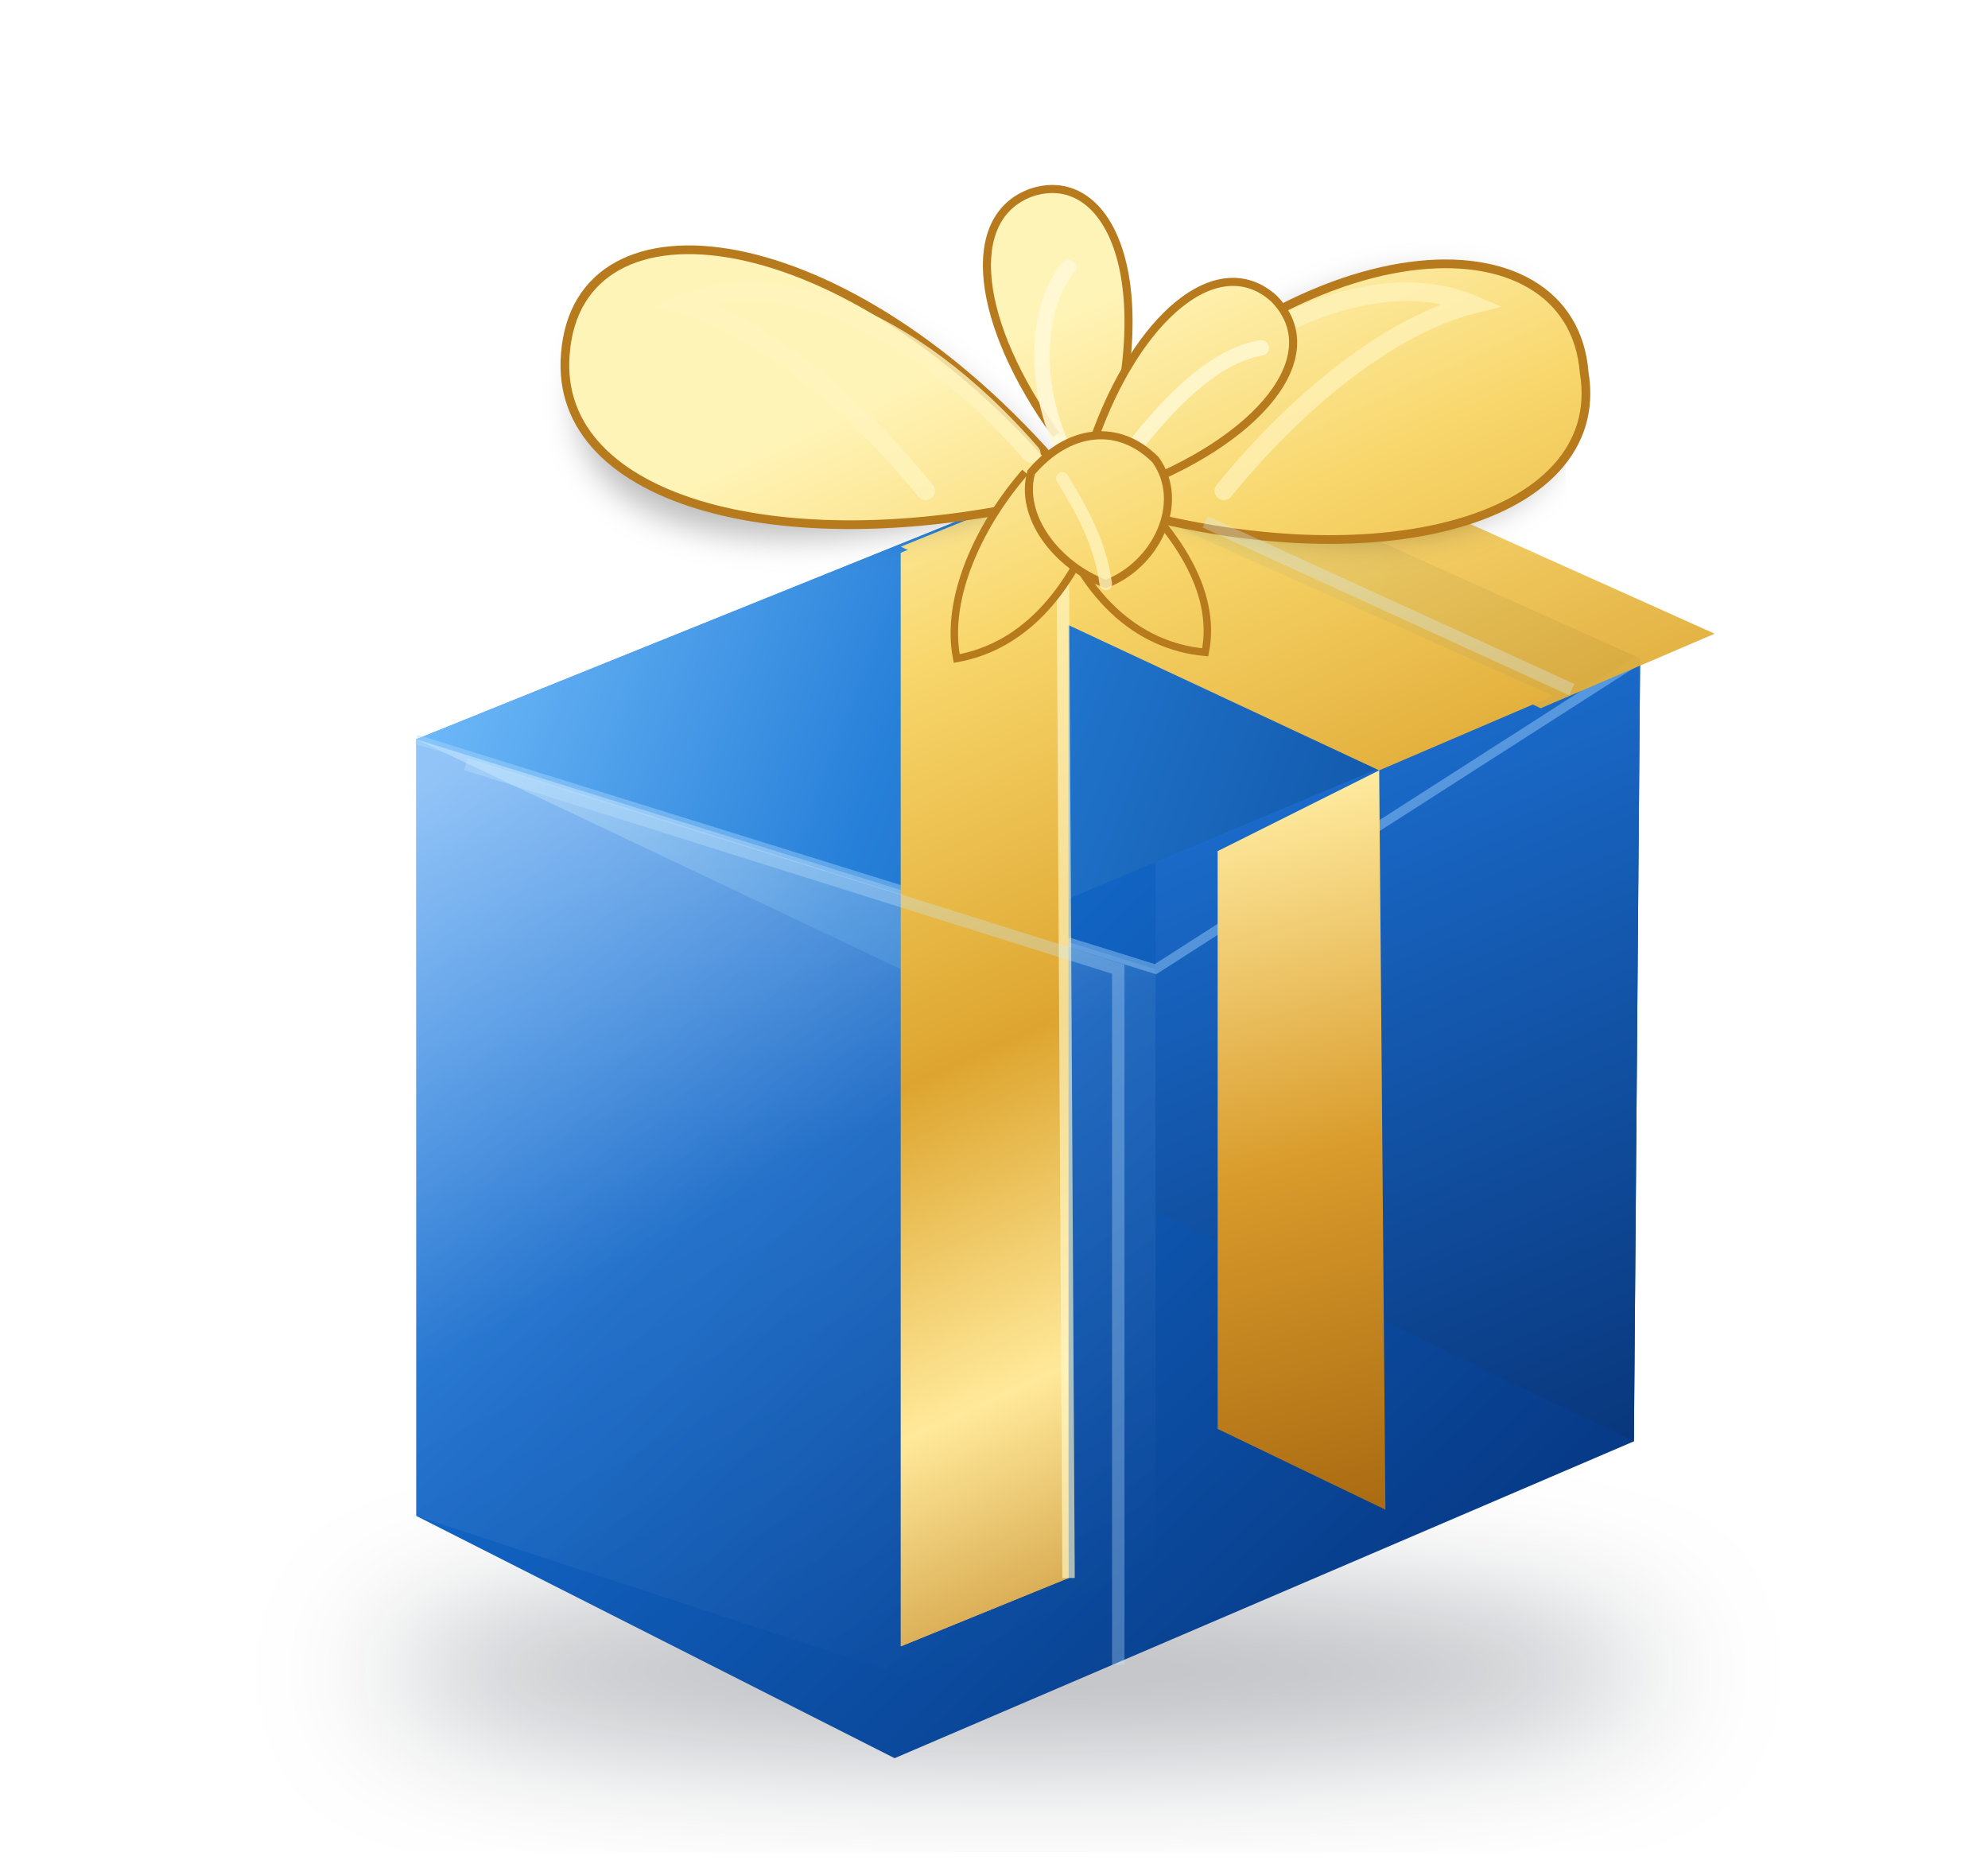
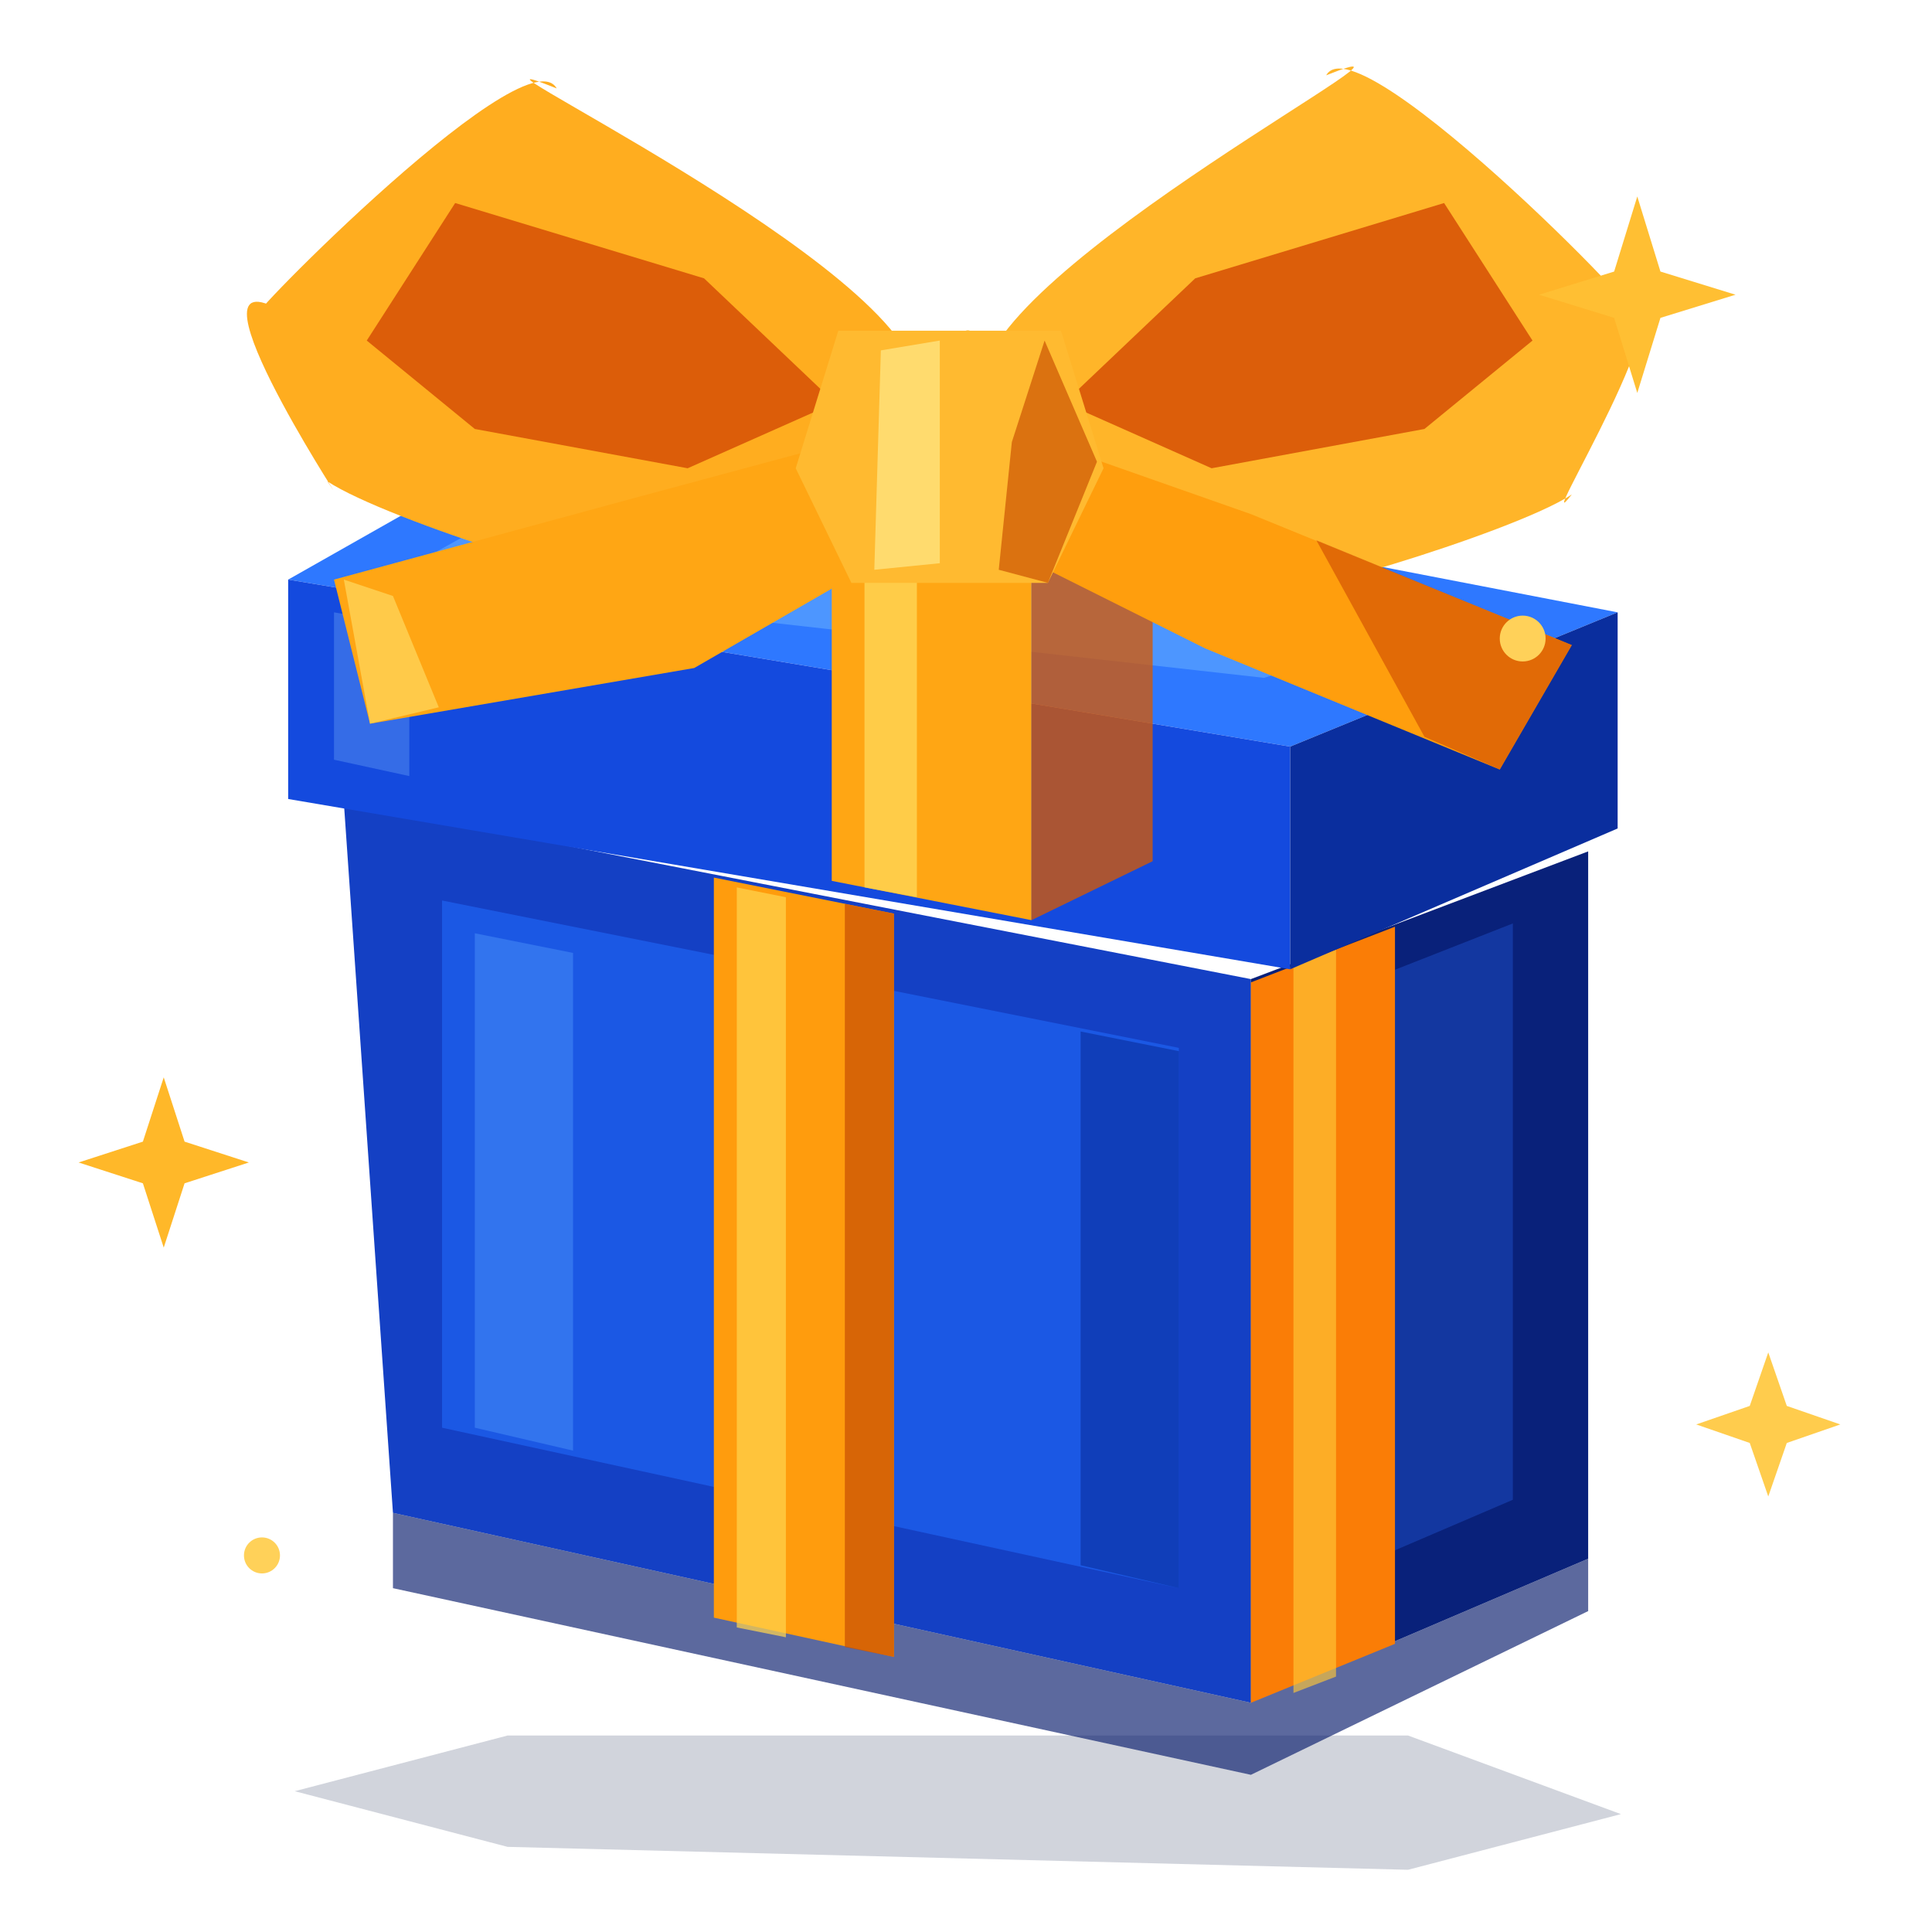
- <svg xmlns="http://www.w3.org/2000/svg" viewBox="0 0 320 300" fill="none">
-   <defs>
-     <linearGradient id="boxFront" x1="75" y1="112" x2="220" y2="266" gradientUnits="userSpaceOnUse">
-       <stop stop-color="#2F8FF2" />
-       <stop offset=".42" stop-color="#1265C5" />
-       <stop offset="1" stop-color="#073B88" />
-     </linearGradient>
-     <linearGradient id="boxSide" x1="212" y1="112" x2="270" y2="248" gradientUnits="userSpaceOnUse">
-       <stop stop-color="#1C70D2" />
-       <stop offset="1" stop-color="#062F70" />
-     </linearGradient>
-     <linearGradient id="boxTop" x1="68" y1="74" x2="250" y2="144" gradientUnits="userSpaceOnUse">
-       <stop stop-color="#7CC4FF" />
-       <stop offset=".45" stop-color="#267FD8" />
-       <stop offset="1" stop-color="#0A4A9B" />
-     </linearGradient>
-     <linearGradient id="gold" x1="118" y1="74" x2="207" y2="270" gradientUnits="userSpaceOnUse">
-       <stop stop-color="#FFF4B8" />
-       <stop offset=".2" stop-color="#F8D66B" />
-       <stop offset=".48" stop-color="#DDA52F" />
-       <stop offset=".72" stop-color="#FFE99A" />
-       <stop offset="1" stop-color="#B97817" />
-     </linearGradient>
-     <linearGradient id="goldSide" x1="215" y1="125" x2="245" y2="238" gradientUnits="userSpaceOnUse">
-       <stop stop-color="#FFEBA0" />
-       <stop offset=".5" stop-color="#D99B2B" />
-       <stop offset="1" stop-color="#A96A12" />
-     </linearGradient>
-     <linearGradient id="shine" x1="95" y1="112" x2="172" y2="260" gradientUnits="userSpaceOnUse">
-       <stop stop-color="#FFF" stop-opacity=".48" />
-       <stop offset=".5" stop-color="#FFF" stop-opacity=".08" />
-       <stop offset="1" stop-color="#FFF" stop-opacity="0" />
-     </linearGradient>
-     <filter id="shadow" x="18" y="18" width="284" height="280" color-interpolation-filters="sRGB" filterUnits="userSpaceOnUse">
-       <feGaussianBlur stdDeviation="11" />
-     </filter>
-     <filter id="bowShadow" x="74" y="10" width="178" height="114" color-interpolation-filters="sRGB" filterUnits="userSpaceOnUse">
-       <feGaussianBlur stdDeviation="2.5" />
-     </filter>
-   </defs>
-   <ellipse cx="164" cy="269" rx="103" ry="13" fill="#020B1B" opacity=".3" filter="url(#shadow)" />
-   <path d="m67 119 119-48 78 35-1 126-119 51-77-39V119Z" fill="url(#boxFront)" />
-   <path d="m186 71 78 35-1 126-77-37V71Z" fill="url(#boxSide)" />
-   <path d="m67 119 119-48 78 35-119 50-78-37Z" fill="url(#boxTop)" />
-   <path d="m67 119 119 37v127l-119-39V119Z" fill="url(#shine)" />
-   <path d="m67 119 119 37 78-50" stroke="#A9D9FF" stroke-opacity=".42" stroke-width="1.5" />
-   <path d="m145 88 27-11 78 35-28 12-77-36Z" fill="url(#gold)" />
-   <path d="m171 78 1 176-27 11V89l26-11Z" fill="url(#gold)" />
-   <path d="m222 124 1 119-27-13V137l26-13Z" fill="url(#goldSide)" />
-   <path d="m171 78 27-11 78 35-28 12-77-36Z" fill="url(#gold)" opacity=".95" />
-   <path d="m171 78 27-11v11l-27 11V78Z" fill="#FFF0A4" opacity=".8" />
-   <path d="m145 89 27-11v176l-27 11V89Z" fill="url(#gold)" />
-   <path d="m171 78 1 176" stroke="#FFF7C7" stroke-opacity=".65" stroke-width="2" />
-   <g opacity=".26" filter="url(#bowShadow)">
-     <path d="M172 78c-35-40-77-41-79-15-2 24 34 31 79 15Z" fill="#000" />
-     <path d="M174 78c34-42 78-42 79-15 1 24-34 31-79 15Z" fill="#000" />
+ <svg xmlns="http://www.w3.org/2000/svg" viewBox="60 90 590 590" role="img" aria-label="Glossy blue gift box with a sculpted golden ribbon and floating golden sparkles">
+   <g data-layer="Soft floating shadow">
+     <path d="M 215 620 C 215 620 490 620 490 620 C 490 620 555 644 555 644 C 555 644 490 661 490 661 C 490 661 215 654 215 654 C 215 654 150 637 150 637 C 150 637 215 620 215 620 Z" fill="rgb(5,20,64)" fill-opacity="0.18" />
  </g>
-   <path d="M171 76C136 35 93 30 91 57c-2 24 36 34 80 23Z" fill="url(#gold)" stroke="#B77A1D" stroke-width="1.4" />
-   <path d="M174 76c35-41 79-42 81-16 4 24-35 35-81 20Z" fill="url(#gold)" stroke="#B77A1D" stroke-width="1.4" />
-   <path d="M166 73c-20-23-42-30-56-24 11 3 26 14 39 30" stroke="#FFF4BD" stroke-opacity=".8" stroke-width="3" stroke-linecap="round" />
-   <path d="M180 73c21-23 43-30 57-24-12 3-27 14-40 30" stroke="#FFF4BD" stroke-opacity=".7" stroke-width="3" stroke-linecap="round" />
-   <path d="M170 70c-13-18-15-35-4-39 12-4 21 13 12 43" fill="url(#gold)" stroke="#B77A1D" stroke-width="1.3" />
-   <path d="M176 71c7-20 20-31 29-23 9 9-2 23-24 31" fill="url(#gold)" stroke="#B77A1D" stroke-width="1.3" />
-   <path d="M171 72c-5-11-4-23 1-29" stroke="#FFF8D6" stroke-opacity=".9" stroke-width="2.5" stroke-linecap="round" />
-   <path d="M181 74c9-12 16-17 22-18" stroke="#FFF8D6" stroke-opacity=".8" stroke-width="2.5" stroke-linecap="round" />
-   <path d="M165 76c-7 8-13 20-11 30 11-2 19-11 24-26" fill="url(#gold)" stroke="#B77A1D" stroke-width="1.2" />
-   <path d="M180 77c9 8 16 18 14 28-11-1-20-9-25-24" fill="url(#gold)" stroke="#B77A1D" stroke-width="1.2" />
-   <path d="M166 76c6-7 14-8 20-2 5 7 0 17-8 20-8-3-14-11-12-18Z" fill="url(#gold)" stroke="#B77A1D" stroke-width="1.3" />
-   <path d="M171 77c3 5 6 10 7 17" stroke="#FFF4BD" stroke-opacity=".8" stroke-width="2" stroke-linecap="round" />
-   <path d="m75 123 105 33v112" stroke="#C7E7FF" stroke-opacity=".32" stroke-width="2" />
-   <path d="m194 84 59 27" stroke="#D5EDFF" stroke-opacity=".32" stroke-width="2" />
+   <g data-layer="Glossy blue gift body">
+     <path d="M 165 335 C 165 335 442 389 442 389 C 442 389 442 610 442 610 C 442 610 180 552 180 552 C 180 552 165 335 165 335 Z" fill="rgb(20,64,196)" fill-opacity="1" />
+     <path d="M 442 389 C 442 389 545 350 545 350 C 545 350 545 566 545 566 C 545 566 442 610 442 610 C 442 610 442 389 442 389 Z" fill="rgb(9,33,122)" fill-opacity="1" />
+     <path d="M 195 365 C 195 365 420 410 420 410 C 420 410 420 575 420 575 C 420 575 195 526 195 526 C 195 526 195 365 195 365 Z" fill="rgb(31,99,242)" fill-opacity="0.7" />
+     <path d="M 205 375 C 205 375 235 381 235 381 C 235 381 235 533 235 533 C 235 533 205 526 205 526 C 205 526 205 375 205 375 Z" fill="rgb(89,161,255)" fill-opacity="0.38" />
+     <path d="M 390 405 C 390 405 420 411 420 411 C 420 411 420 575 420 575 C 420 575 390 568 390 568 C 390 568 390 405 390 405 Z" fill="rgb(4,31,133)" fill-opacity="0.45" />
+     <path d="M 466 394 C 466 394 522 372 522 372 C 522 372 522 548 522 548 C 522 548 466 572 466 572 C 466 572 466 394 466 394 Z" fill="rgb(31,79,199)" fill-opacity="0.5" />
+     <path d="M 180 552 C 180 552 442 610 442 610 C 442 610 545 566 545 566 C 545 566 545 582 545 582 C 545 582 442 632 442 632 C 442 632 180 575 180 575 C 180 575 180 552 180 552 Z" fill="rgb(6,26,107)" fill-opacity="0.65" />
+   </g>
+   <g data-layer="Golden wrap on body">
+     <path d="M 278 358 C 278 358 333 369 333 369 C 333 369 333 596 333 596 C 333 596 278 584 278 584 C 278 584 278 358 278 358 Z" fill="rgb(255,156,13)" fill-opacity="1" />
+     <path d="M 285 361 C 285 361 300 364 300 364 C 300 364 300 590 300 590 C 300 590 285 587 285 587 C 285 587 285 361 285 361 Z" fill="rgb(255,212,77)" fill-opacity="0.72" />
+     <path d="M 318 366 C 318 366 333 369 333 369 C 333 369 333 596 333 596 C 333 596 318 593 318 593 C 318 593 318 366 318 366 Z" fill="rgb(199,79,4)" fill-opacity="0.7" />
+     <path d="M 442 390 C 442 390 486 373 486 373 C 486 373 486 592 486 592 C 486 592 442 610 442 610 C 442 610 442 390 442 390 Z" fill="rgb(250,125,6)" fill-opacity="1" />
+     <path d="M 455 385 C 455 385 468 380 468 380 C 468 380 468 602 468 602 C 468 602 455 607 455 607 C 455 607 455 385 455 385 Z" fill="rgb(255,199,56)" fill-opacity="0.65" />
+   </g>
+   <g transform="translate(350 295)" data-layer="Blue lid and gold ribbon">
+     <path d="M -202 -28 C -202 -28 -112 -79 -112 -79 C -112 -79 204 -18 204 -18 C 204 -18 104 23 104 23 C 104 23 -202 -28 -202 -28 Z" fill="rgb(46,120,255)" fill-opacity="1" />
+     <path d="M -202 -28 C -202 -28 104 23 104 23 C 104 23 104 91 104 91 C 104 91 -202 39 -202 39 C -202 39 -202 -28 -202 -28 Z" fill="rgb(20,74,222)" fill-opacity="1" />
+     <path d="M 104 23 C 104 23 204 -18 204 -18 C 204 -18 204 48 204 48 C 204 48 104 91 104 91 C 104 91 104 23 104 23 Z" fill="rgb(10,46,158)" fill-opacity="1" />
+     <path d="M -172 -28 C -172 -28 -111 -62 -111 -62 C -111 -62 145 -13 145 -13 C 145 -13 96 2 96 2 C 96 2 -172 -28 -172 -28 Z" fill="rgb(107,179,255)" fill-opacity="0.52" />
+     <path d="M -188 -18 C -188 -18 -165 -14 -165 -14 C -165 -14 -165 32 -165 32 C -165 32 -188 27 -188 27 C -188 27 -188 -18 -188 -18 Z" fill="rgb(140,196,255)" fill-opacity="0.28" />
+     <path d="M -36 -55 C -36 -55 25 -44 25 -44 C 25 -44 25 76 25 76 C 25 76 -36 64 -36 64 C -36 64 -36 -55 -36 -55 Z" fill="rgb(255,166,20)" fill-opacity="1" />
+     <path d="M -26 -53 C -26 -53 -10 -50 -10 -50 C -10 -50 -10 69 -10 69 C -10 69 -26 66 -26 66 C -26 66 -26 -53 -26 -53 Z" fill="rgb(255,219,92)" fill-opacity="0.72" />
+     <path d="M 25 -44 C 25 -44 62 -59 62 -59 C 62 -59 62 58 62 58 C 62 58 25 76 25 76 C 25 76 25 -44 25 -44 Z" fill="rgb(212,89,5)" fill-opacity="0.78" />
+     <path d="M -36 -55 C -36 -55 -4 -72 -4 -72 C -4 -72 58 -60 58 -60 C 58 -60 25 -44 25 -44 C 25 -44 -36 -55 -36 -55 Z" fill="rgb(255,186,46)" fill-opacity="1" />
+     <path d="M -4 -72 C -4 -72 11 -69 11 -69 C 11 -69 73 -57 73 -57 C 73 -57 58 -60 58 -60 C 58 -60 -4 -72 -4 -72 Z" fill="rgb(255,227,117)" fill-opacity="0.75" />
+   </g>
+   <g transform="translate(350 295)" data-layer="Sculpted golden bow">
+     <path d="M -10 -88 C -10 -123 -165 -196 -120 -178 C -130 -196 -228 -94 -208 -112 C -233 -122 -178 -40 -190 -58 C -172 -46 -92 -21 -110 -33 C -82 -43 -10 -73 -10 -73 C 10 -93 -35 -118 -10 -88 Z" fill="rgb(255,173,31)" fill-opacity="1" />
+     <path d="M 10 -88 C 10 -123 160 -200 115 -182 C 125 -200 227 -94 205 -112 C 230 -122 176 -36 190 -54 C 172 -42 90 -18 108 -28 C 80 -38 10 -73 10 -73 C -10 -93 10 -123 10 -88 Z" fill="rgb(255,181,41)" fill-opacity="1" />
+     <path d="M -178 -101 C -178 -101 -151 -143 -151 -143 C -151 -143 -75 -120 -75 -120 C -75 -120 -35 -82 -35 -82 C -35 -82 -80 -62 -80 -62 C -80 -62 -145 -74 -145 -74 C -145 -74 -178 -101 -178 -101 Z" fill="rgb(214,79,5)" fill-opacity="0.85" />
+     <path d="M 178 -101 C 178 -101 151 -143 151 -143 C 151 -143 75 -120 75 -120 C 75 -120 35 -82 35 -82 C 35 -82 80 -62 80 -62 C 80 -62 145 -74 145 -74 C 145 -74 178 -101 178 -101 Z" fill="rgb(214,79,5)" fill-opacity="0.85" />
+     <path d="M -18 -74 C -18 -74 -96 -53 -96 -53 C -96 -53 -188 -28 -188 -28 C -188 -28 -177 16 -177 16 C -177 16 -78 -1 -78 -1 C -78 -1 0 -46 0 -46 C 0 -46 -18 -74 -18 -74 Z" fill="rgb(255,166,20)" fill-opacity="1" />
+     <path d="M -170 -23 C -170 -23 -185 -28 -185 -28 C -185 -28 -177 16 -177 16 C -177 16 -156 11 -156 11 C -156 11 -170 -23 -170 -23 Z" fill="rgb(255,222,102)" fill-opacity="0.65" />
+     <path d="M 18 -74 C 18 -74 92 -48 92 -48 C 92 -48 190 -8 190 -8 C 190 -8 168 30 168 30 C 168 30 78 -7 78 -7 C 78 -7 0 -46 0 -46 C 0 -46 18 -74 18 -74 Z" fill="rgb(255,158,13)" fill-opacity="1" />
+     <path d="M 112 -40 C 112 -40 190 -8 190 -8 C 190 -8 168 30 168 30 C 168 30 145 20 145 20 C 145 20 112 -40 112 -40 Z" fill="rgb(209,79,3)" fill-opacity="0.65" />
+     <path d="M -34 -104 C -34 -104 34 -104 34 -104 C 34 -104 47 -62 47 -62 C 47 -62 30 -27 30 -27 C 30 -27 -30 -27 -30 -27 C -30 -27 -47 -62 -47 -62 C -47 -62 -34 -104 -34 -104 Z" fill="rgb(255,186,48)" fill-opacity="1" />
+     <path d="M -21 -98 C -21 -98 -3 -101 -3 -101 C -3 -101 -3 -33 -3 -33 C -3 -33 -23 -31 -23 -31 C -23 -31 -21 -98 -21 -98 Z" fill="rgb(255,232,135)" fill-opacity="0.72" />
+     <path d="M 29 -101 C 29 -101 45 -64 45 -64 C 45 -64 30 -27 30 -27 C 30 -27 15 -31 15 -31 C 15 -31 19 -70 19 -70 C 19 -70 29 -101 29 -101 Z" fill="rgb(204,84,3)" fill-opacity="0.7" />
+   </g>
+   <g data-layer="Floating golden sparkles">
+     <path d="M 560 150 C 560 150 567.071 172.929 567.071 172.929 C 567.071 172.929 590 180 590 180 C 590 180 567.071 187.071 567.071 187.071 C 567.071 187.071 560 210 560 210 C 560 210 552.929 187.071 552.929 187.071 C 552.929 187.071 530 180 530 180 C 530 180 552.929 172.929 552.929 172.929 C 552.929 172.929 560 150 560 150 Z" fill="rgb(255,191,51)" fill-opacity="1" />
+     <path d="M 110 419 C 110 419 116.364 438.636 116.364 438.636 C 116.364 438.636 136 445 136 445 C 136 445 116.364 451.364 116.364 451.364 C 116.364 451.364 110 471 110 471 C 110 471 103.636 451.364 103.636 451.364 C 103.636 451.364 84 445 84 445 C 84 445 103.636 438.636 103.636 438.636 C 103.636 438.636 110 419 110 419 Z" fill="rgb(255,184,41)" fill-opacity="1" />
+     <path d="M 600 503 C 600 503 605.657 519.343 605.657 519.343 C 605.657 519.343 622 525 622 525 C 622 525 605.657 530.657 605.657 530.657 C 605.657 530.657 600 547 600 547 C 600 547 594.343 530.657 594.343 530.657 C 594.343 530.657 578 525 578 525 C 578 525 594.343 519.343 594.343 519.343 C 594.343 519.343 600 503 600 503 Z" fill="rgb(255,204,77)" fill-opacity="1" />
+     <ellipse cx="525" cy="285" rx="7" ry="7" fill="rgb(255,209,89)" fill-opacity="1" />
+     <ellipse cx="140" cy="565" rx="5.5" ry="5.5" fill="rgb(255,209,89)" fill-opacity="1" />
+   </g>
</svg>
